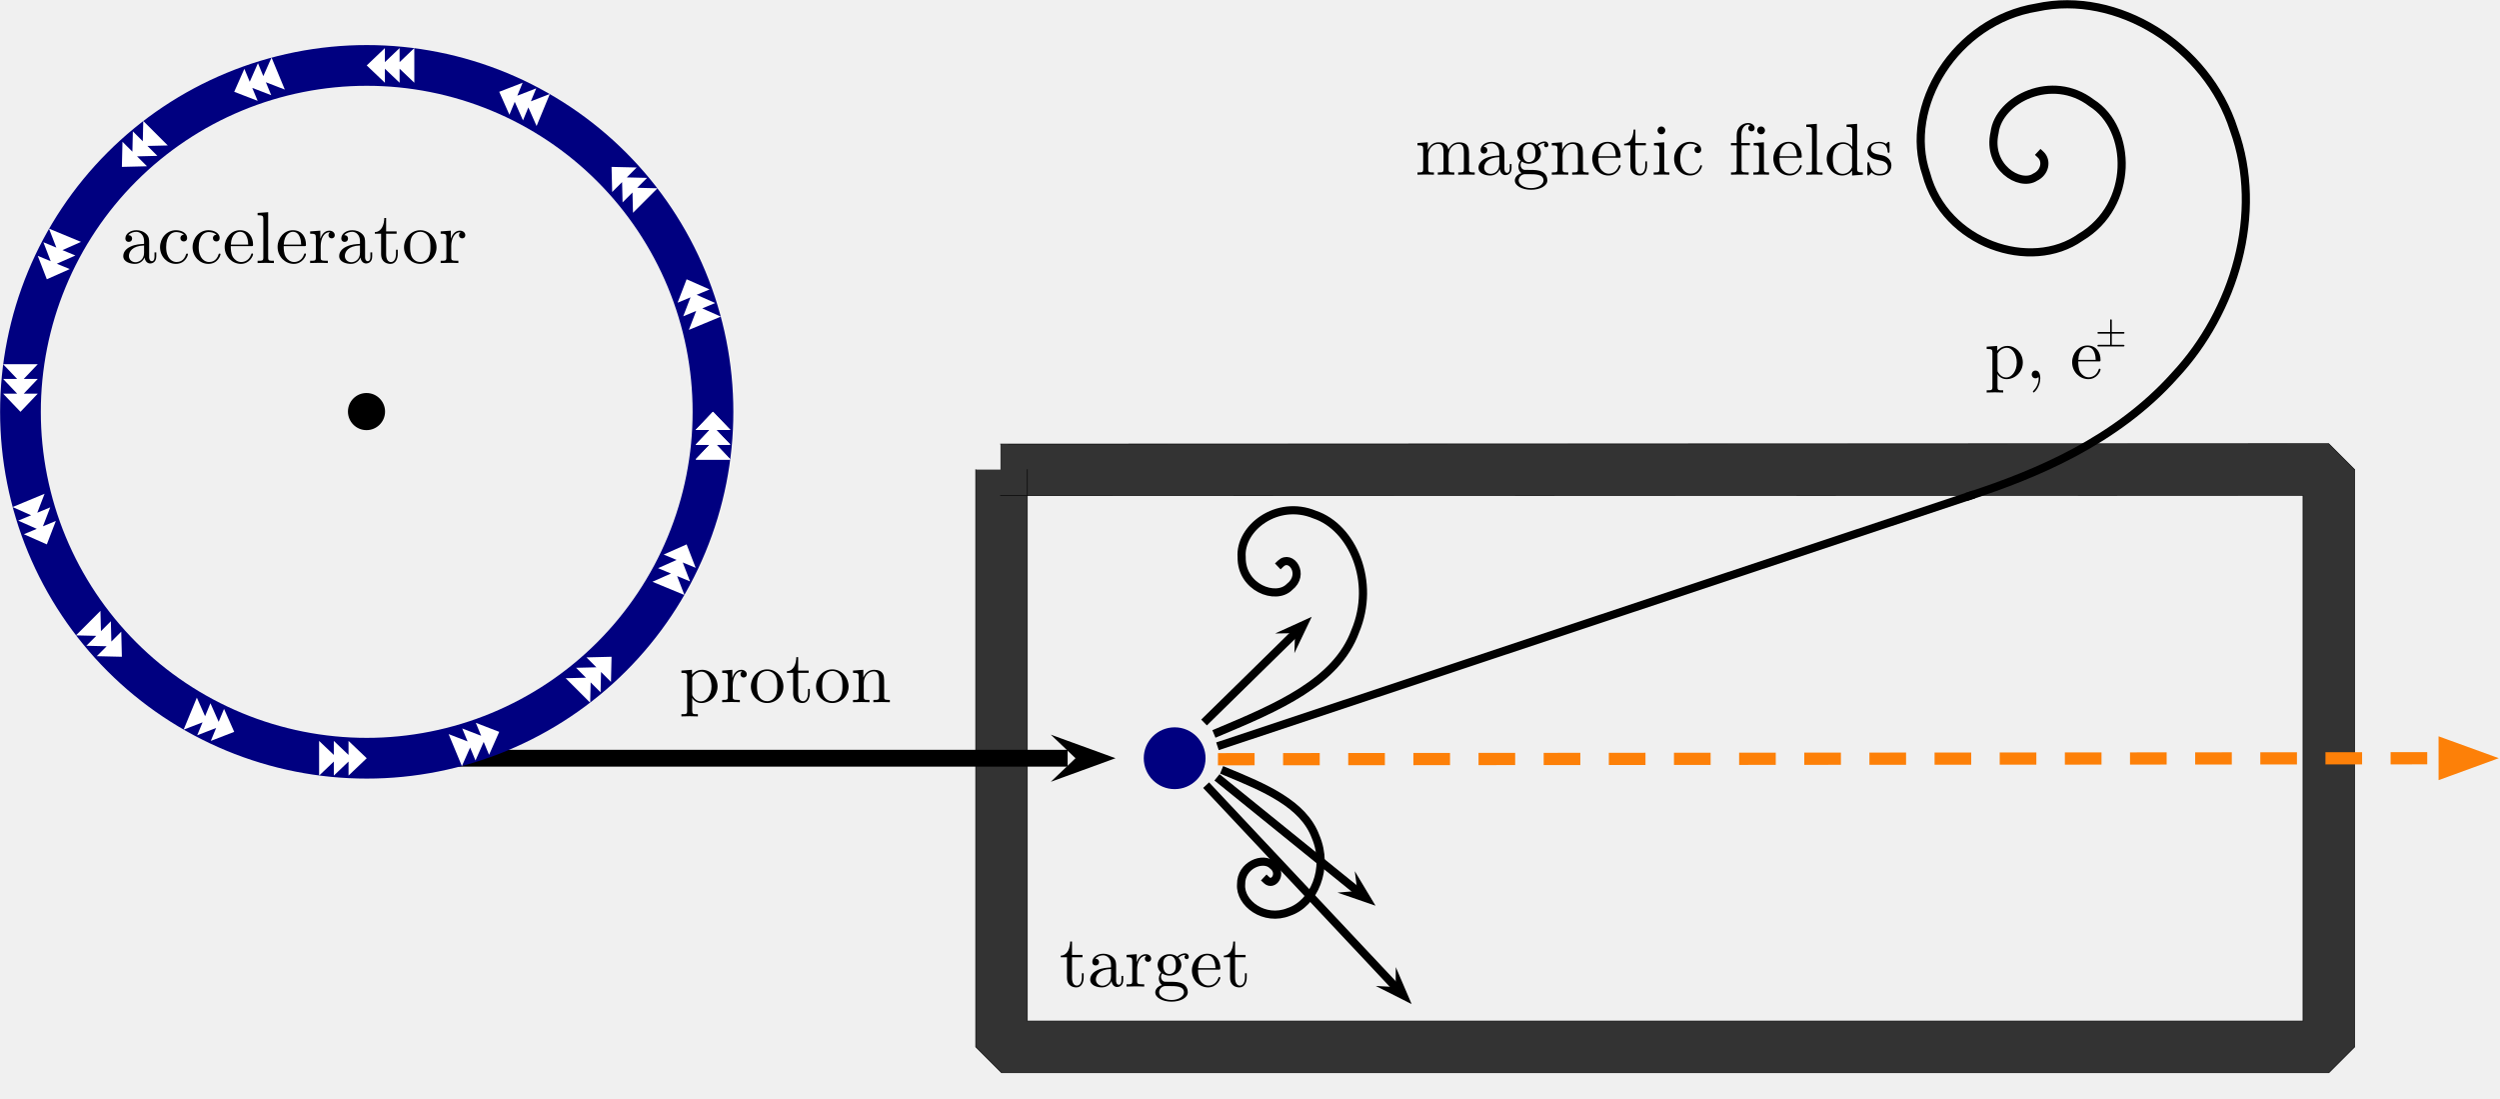
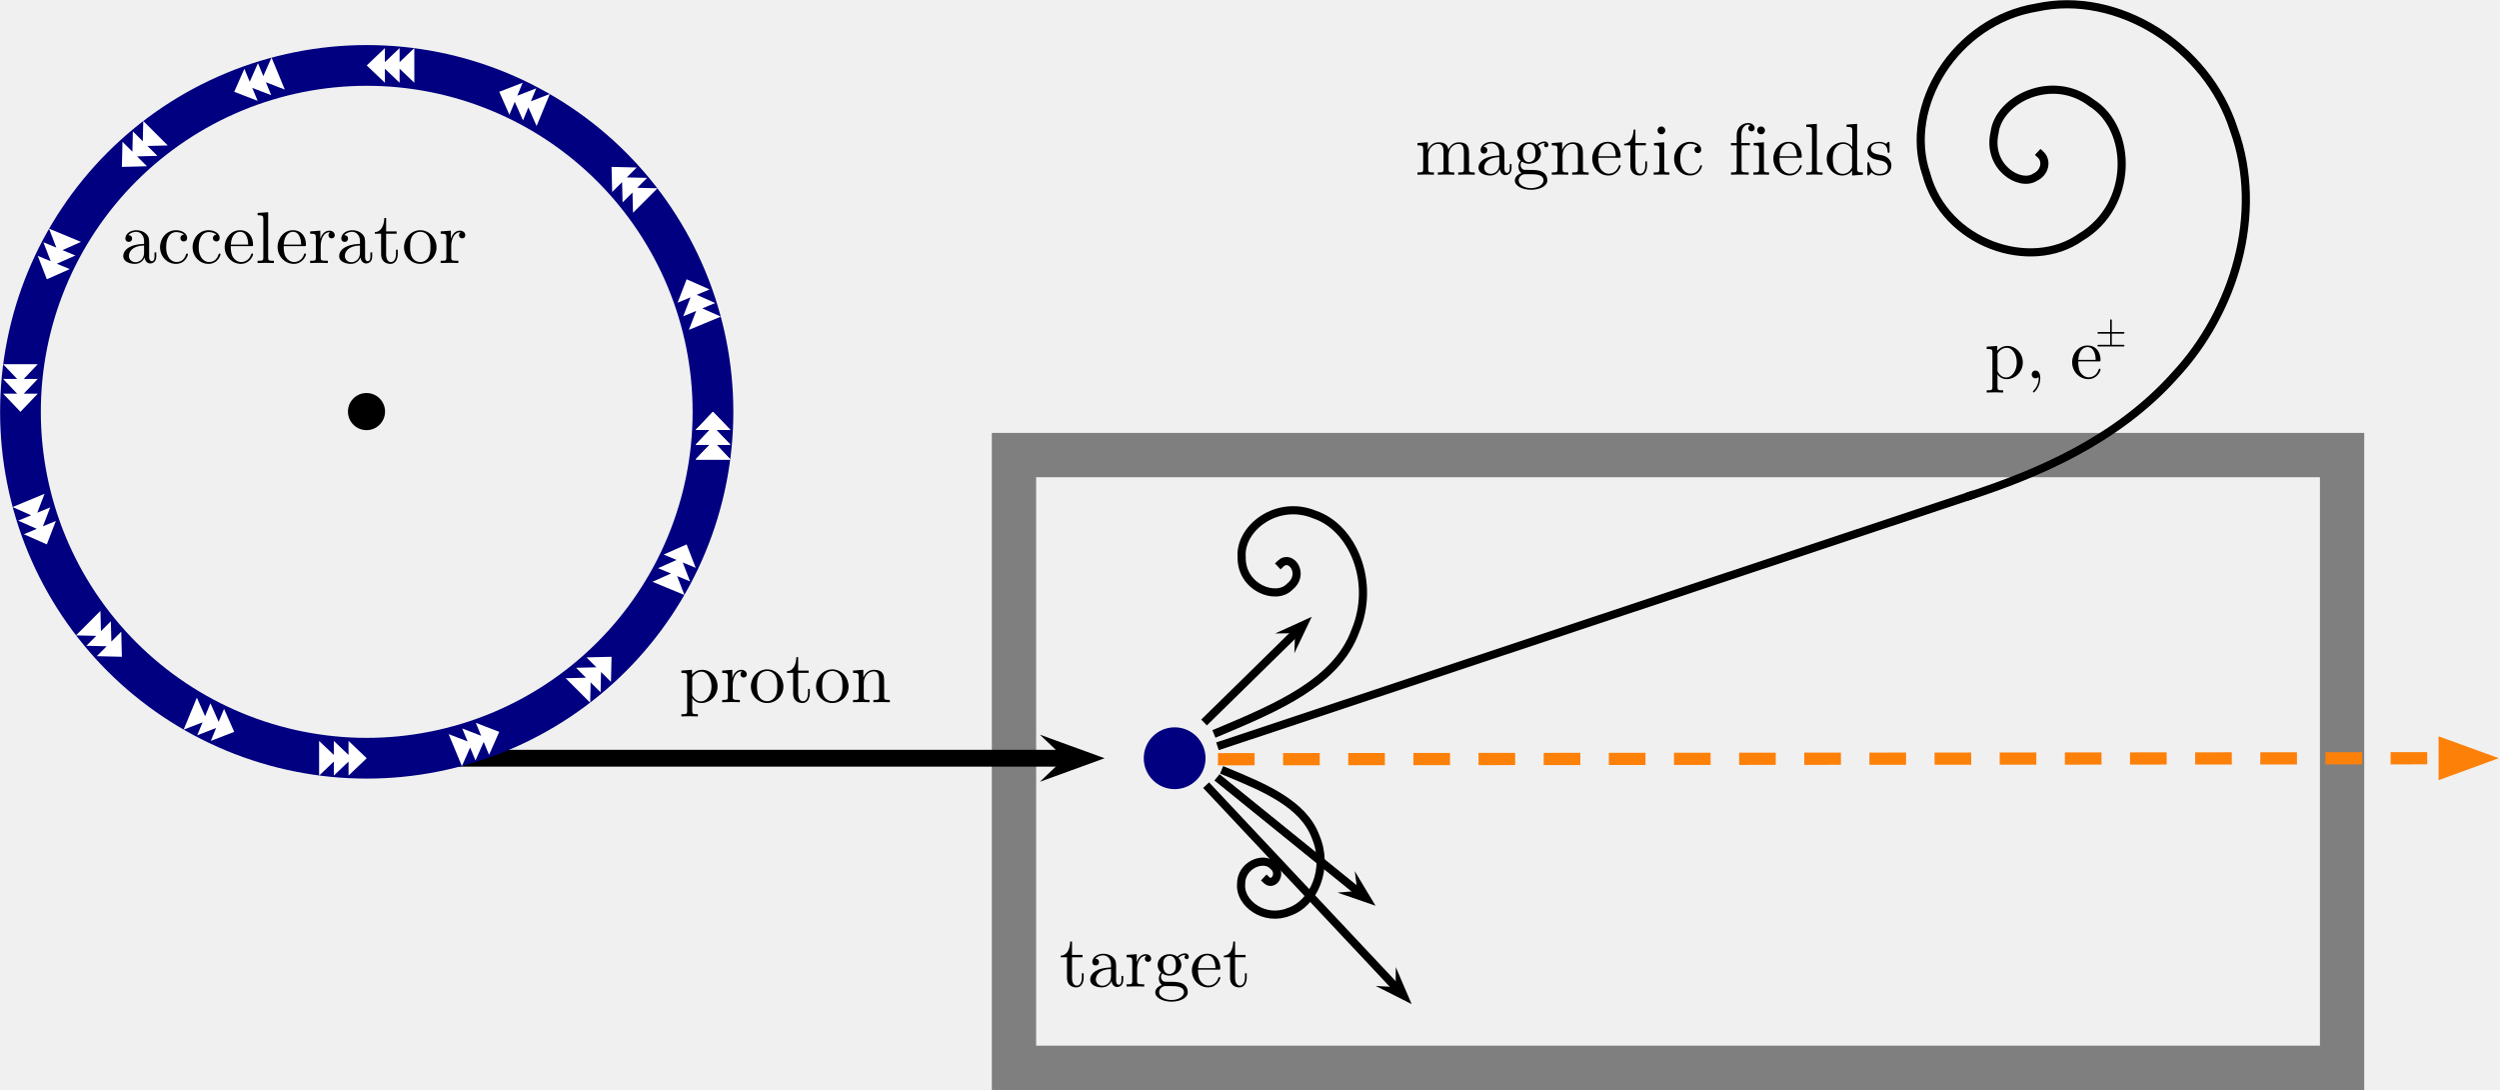
- <svg xmlns="http://www.w3.org/2000/svg" version="1.1" width="613.744" height="269.775" viewBox="0, 0, 613.744, 269.775" preserveAspectRatio="none" id="svg2">
-   <defs id="defs_C779BC6C">
+ <svg xmlns="http://www.w3.org/2000/svg" version="1.1" width="613.744" height="267.586" viewBox="0, 0, 613.744, 267.586" preserveAspectRatio="none" id="svg2">
+   <defs id="defs_2F0A947A">
    <marker orient="auto" refX="0.0" refY="0.0" id="2E9D373C_end_arrow" style="overflow:visible" markerUnits="userSpaceOnUse">
-       <path id="2E9D373C_end_arrow_path" style="fill:#000000;fill-opacity:1;stroke:#000000;stroke-opacity:1;fill-rule:nonzero;stroke-linecap:square;stroke-linejoin:miter;stroke-width:1.032;stroke-miterlimit:10" d="M12.316,0 L0.069,4.458 L4.747,0 L0.069,-4.458 z" />
+       <path id="2E9D373C_end_arrow_path" style="fill:#000000;fill-opacity:1;stroke:#000000;stroke-opacity:1;fill-rule:nonzero;stroke-linecap:square;stroke-linejoin:miter;stroke-width:1.032;stroke-miterlimit:10" d="M9.63,0 L-2.617,4.458 L2.061,0 L-2.617,-4.458 z" />
    </marker>
    <marker orient="auto" refX="0.0" refY="0.0" id="6138BD3C_end_arrow" style="overflow:visible" markerUnits="userSpaceOnUse">
      <path id="6138BD3C_end_arrow_path" style="fill:#FD8008;fill-opacity:1;stroke:#FD8008;stroke-opacity:1;fill-rule:nonzero;stroke-linecap:square;stroke-linejoin:miter;stroke-width:0.75;stroke-miterlimit:10" d="M12.297,0 L-1.021,4.848 L-1.021,-4.848 z" />
    </marker>
    <marker orient="auto" refX="0.0" refY="0.0" id="D759BC4C_end_arrow" style="overflow:visible" markerUnits="userSpaceOnUse">
      <path id="D759BC4C_end_arrow_path" style="fill:#000000;fill-opacity:1;stroke:#000000;stroke-opacity:1;fill-rule:nonzero;stroke-linecap:square;stroke-linejoin:miter;stroke-width:0.5;stroke-miterlimit:10" d="M4.682,0 L-2.835,2.736 L0.036,0 L-2.835,-2.736 z" />
    </marker>
  </defs>
  <g id="layer_Paper" style="fill:#000000;fill-opacity:1;stroke:#000000;stroke-opacity:1;fill-rule:nonzero;stroke-linecap:square;stroke-linejoin:miter;stroke-width:1;stroke-miterlimit:10">
-     <g id="375E5E3C_g">
-       <path style="fill:#333333;stroke:none" id="375E5E3C_f" d="M245.714,109.01 L571.953,108.932 L578.3,115.278 L578.3,257.01 L571.954,263.355 L245.97,263.355 L239.625,257.01 L239.625,115.278 L252.315,115.278 L252.315,250.665 L565.609,250.665 L565.609,121.624 L245.717,121.7 z" />
-       <path style="fill:none;stroke-width:0.15" id="375E5E3C_s" d="M245.714,109.01 L571.953,108.932 L578.3,115.278 L578.3,257.01 L571.954,263.355 L245.97,263.355 L239.625,257.01 L239.625,115.278 M252.315,115.278 L252.315,250.665 L565.609,250.665 L565.609,121.624 L245.717,121.7" />
-     </g>
+     <rect style="fill:none;stroke:#7F7F7F;stroke-width:10.876" id="8B54017A" x="249.03" y="111.716" width="326.176" height="150.433" />
    <line style="fill:none;stroke-width:4.127;marker-end:url(#2E9D373C_end_arrow)" id="2E9D373C" x1="90.065" y1="186.144" x2="260.143" y2="186.144" />
    <circle id="8D1AFC6A" cx="90.012" cy="101.041" r="4.057" />
    <g id="DA749FF9_arrowsAlong">
      <path style="fill:none;stroke:#000080;stroke-width:10" id="DA749FF9" d="M175.104,101.104 C175.11,89.972 172.897,78.844 168.631,68.561 C164.376,58.274 158.073,48.84 150.196,40.972 C142.329,33.096 132.895,26.793 122.608,22.538 C112.325,18.272 101.197,16.059 90.065,16.065 C78.932,16.059 67.804,18.272 57.521,22.538 C47.234,26.793 37.8,33.096 29.933,40.972 C22.056,48.84 15.753,58.274 11.498,68.561 C7.232,78.844 5.019,89.972 5.025,101.104 C5.019,112.237 7.232,123.365 11.498,133.647 C15.753,143.935 22.056,153.369 29.933,161.236 C37.8,169.113 47.234,175.416 57.521,179.67 C67.804,183.936 78.932,186.15 90.065,186.144 C101.197,186.15 112.325,183.936 122.608,179.67 C132.895,175.416 142.329,169.113 150.196,161.236 C158.073,153.369 164.376,143.935 168.631,133.647 C172.897,123.365 175.11,112.237 175.104,101.104 z" />
      <path id="DA749FF9_endVertex_0" style="fill:#FFFFFF;stroke:none" d="M177.04,77.729 L171.399,75.235 L169.18,80.99 M175.656,74.392 L170.015,71.898 L167.796,77.653 M174.272,71.055 L168.631,68.561 L166.412,74.316" />
      <path id="DA749FF9_endVertex_1" style="fill:#FFFFFF;stroke:none" d="M161.474,46.224 L155.308,46.078 L155.46,52.244 M158.919,43.671 L152.752,43.525 L152.904,49.691 M156.363,41.118 L150.196,40.972 L150.349,47.138" />
      <path id="DA749FF9_endVertex_2" style="fill:#FFFFFF;stroke:none" d="M135.037,23.074 L129.284,25.299 L131.785,30.938 M131.698,21.693 L125.946,23.919 L128.446,29.557 M128.36,20.313 L122.608,22.538 L125.108,28.177" />
      <path id="DA749FF9_endVertex_3" style="fill:#FFFFFF;stroke:none" d="M101.753,11.804 L97.29,16.061 L101.757,20.313 M98.14,11.806 L93.677,16.063 L98.145,20.315 M94.528,11.808 L90.065,16.065 L94.532,20.317" />
      <path id="DA749FF9_endVertex_4" style="fill:#FFFFFF;stroke:none" d="M66.689,14.128 L64.195,19.77 L69.95,21.989 M63.352,15.513 L60.858,21.154 L66.613,23.373 M60.015,16.897 L57.521,22.538 L63.276,24.757" />
      <path id="DA749FF9_endVertex_5" style="fill:#FFFFFF;stroke:none" d="M35.184,29.695 L35.039,35.861 L41.205,35.709 M32.631,32.25 L32.486,38.417 L38.652,38.264 M30.078,34.806 L29.933,40.972 L36.099,40.82" />
      <path id="DA749FF9_endVertex_6" style="fill:#FFFFFF;stroke:none" d="M12.034,56.132 L14.26,61.885 L19.898,59.384 M10.654,59.47 L12.879,65.223 L18.517,62.723 M9.273,62.809 L11.498,68.561 L17.137,66.061" />
      <path id="DA749FF9_endVertex_7" style="fill:#FFFFFF;stroke:none" d="M0.764,89.416 L5.021,93.879 L9.274,89.412 M0.766,93.029 L5.023,97.492 L9.276,93.024 M0.768,96.641 L5.025,101.104 L9.278,96.637" />
      <path id="DA749FF9_endVertex_8" style="fill:#FFFFFF;stroke:none" d="M3.089,124.48 L8.73,126.974 L10.949,121.219 M4.473,127.817 L10.114,130.311 L12.333,124.556 M5.857,131.153 L11.498,133.647 L13.717,127.893" />
      <path id="DA749FF9_endVertex_9" style="fill:#FFFFFF;stroke:none" d="M18.655,155.985 L24.821,156.13 L24.669,149.964 M21.211,158.538 L27.377,158.683 L27.225,152.517 M23.766,161.091 L29.933,161.236 L29.78,155.07" />
      <path id="DA749FF9_endVertex_10" style="fill:#FFFFFF;stroke:none" d="M45.092,179.135 L50.845,176.909 L48.345,171.271 M48.431,180.515 L54.183,178.29 L51.683,172.651 M51.769,181.896 L57.521,179.67 L55.021,174.032" />
      <path id="DA749FF9_endVertex_11" style="fill:#FFFFFF;stroke:none" d="M78.377,190.405 L82.84,186.148 L78.372,181.895 M81.989,190.403 L86.452,186.146 L81.984,181.893 M85.602,190.401 L90.065,186.144 L85.597,181.891" />
      <path id="DA749FF9_endVertex_12" style="fill:#FFFFFF;stroke:none" d="M113.44,188.08 L115.934,182.439 L110.179,180.22 M116.777,186.696 L119.271,181.055 L113.516,178.836 M120.114,185.312 L122.608,179.67 L116.853,177.451" />
      <path id="DA749FF9_endVertex_13" style="fill:#FFFFFF;stroke:none" d="M144.945,172.514 L145.09,166.348 L138.924,166.5 M147.498,169.958 L147.643,163.792 L141.477,163.944 M150.051,167.402 L150.196,161.236 L144.03,161.388" />
      <path id="DA749FF9_endVertex_14" style="fill:#FFFFFF;stroke:none" d="M168.095,146.076 L165.869,140.324 L160.231,142.824 M169.476,142.738 L167.25,136.986 L161.612,139.486 M170.856,139.4 L168.631,133.647 L162.992,136.148" />
      <path id="DA749FF9_endVertex_15" style="fill:#FFFFFF;stroke:none" d="M179.365,112.792 L175.108,108.329 L170.855,112.797 M179.363,109.18 L175.106,104.717 L170.853,109.184 M179.361,105.567 L175.104,101.104 L170.851,105.572" />
      <path id="DA749FF9_endVertex_17" style="fill:#FFFFFF;stroke:none" d="M179.365,112.792 L175.108,108.329 L170.855,112.797 M179.363,109.18 L175.106,104.717 L170.853,109.184 M179.361,105.567 L175.104,101.104 L170.851,105.572" />
      <path id="DA749FF9_endClosed" style="fill:#FFFFFF;stroke:none" d="M179.365,112.792 L175.108,108.329 L170.855,112.797 M179.363,109.18 L175.106,104.717 L170.853,109.184 M179.361,105.567 L175.104,101.104 L170.851,105.572" />
    </g>
    <circle style="fill:#000080;stroke:#000080" id="AD53F73C" cx="288.49" cy="186.144" r="7.087" />
    <line style="fill:none;stroke-width:2" id="2D84393C" x1="299.958" y1="182.9" x2="483.83" y2="121.704" />
    <line style="fill:none;stroke:#FD8008;stroke-width:3;stroke-dasharray:6,10;marker-end:url(#6138BD3C_end_arrow)" id="6138BD3C" x1="300.621" y1="186.384" x2="600.301" y2="186.144" />
    <line style="fill:none;stroke-width:2;marker-end:url(#D759BC4C_end_arrow)" id="D759BC4C" x1="296.423" y1="176.673" x2="318.295" y2="155.218" />
    <path style="fill:none;stroke-width:2" id="452AE95C" d="M299.055,179.798 C313.695,173.66 328.241,167.487 332.831,154.995 C337.963,142.809 332.158,129.437 322.867,126.327 C313.632,122.517 304.372,129.655 304.946,136.81 C304.833,144.256 313.333,147.492 316.69,144.098 C320.644,141.016 317.048,135.964 314.541,138.358 L314.541,138.358" />
    <path style="fill:none;stroke-width:2" id="2070625C" d="M483.83,121.704 C499.83,116.465 519.733,108.311 534.181,92.105 C548.741,76.491 556.077,52.32 548.629,31.81 C542.017,11.205 519.973,-2.458 500.236,1.842 C480.242,5.077 467.357,26.139 473.083,42.724 C477.664,59.865 498.754,66.923 511.005,58.233 C524.15,50.432 523.772,31.628 513.688,25.268 C503.985,17.854 490.87,24.35 489.86,32.56 C487.958,40.956 496.06,45.967 499.815,43.497 C502.278,42.333 502.765,39.45 501.184,37.974 L501.184,37.974" />
    <line style="fill:none;stroke-width:2;marker-end:url(#D759BC4C_end_arrow)" id="D176AA5C" x1="299.664" y1="191.462" x2="333.615" y2="218.941" />
    <path style="fill:none;stroke-width:2" id="1469AB5C" d="M300.947,189.384 C310.546,193.342 320.083,197.322 323.093,205.378 C326.458,213.235 322.652,221.858 316.56,223.863 C310.505,226.319 304.434,221.717 304.81,217.103 C304.736,212.302 310.309,210.216 312.51,212.404 C315.103,214.391 312.744,217.649 311.101,216.105 L311.101,216.105" />
    <line style="fill:none;stroke-width:2;marker-end:url(#D759BC4C_end_arrow)" id="F7F21E5C" x1="296.901" y1="193.486" x2="342.989" y2="242.558" />
    <text id="296B856C" style="stroke:none" font-family="Cambria Math" font-size="18" font-weight="normal" font-style="normal">
      <tspan x="166.852" y="172.392">proton</tspan>
    </text>
    <text id="2187F66C" style="stroke:none" font-family="Cambria Math" font-size="18" font-weight="normal" font-style="normal">
      <tspan x="29.695" y="64.58">accelerator</tspan>
    </text>
    <text id="6EF0776C" style="stroke:none" font-family="Cambria Math" font-size="18" font-weight="normal" font-style="normal">
      <tspan x="487.421" y="92.88">p, e</tspan>
    </text>
    <text id="2363586C" style="stroke:none" font-family="Cambria Math" font-size="10" font-weight="normal" font-style="normal">
      <tspan x="514.551" y="84.216">±</tspan>
    </text>
    <text id="6674496C" style="stroke:none" font-family="Cambria Math" font-size="18" font-weight="normal" font-style="normal">
      <tspan x="260.171" y="242.202">target</tspan>
    </text>
    <text id="BDAC1A6C" style="stroke:none" font-family="Cambria Math" font-size="18" font-weight="normal" font-style="normal">
      <tspan x="347.546" y="42.886">magnetic fields</tspan>
    </text>
  </g>
</svg>
